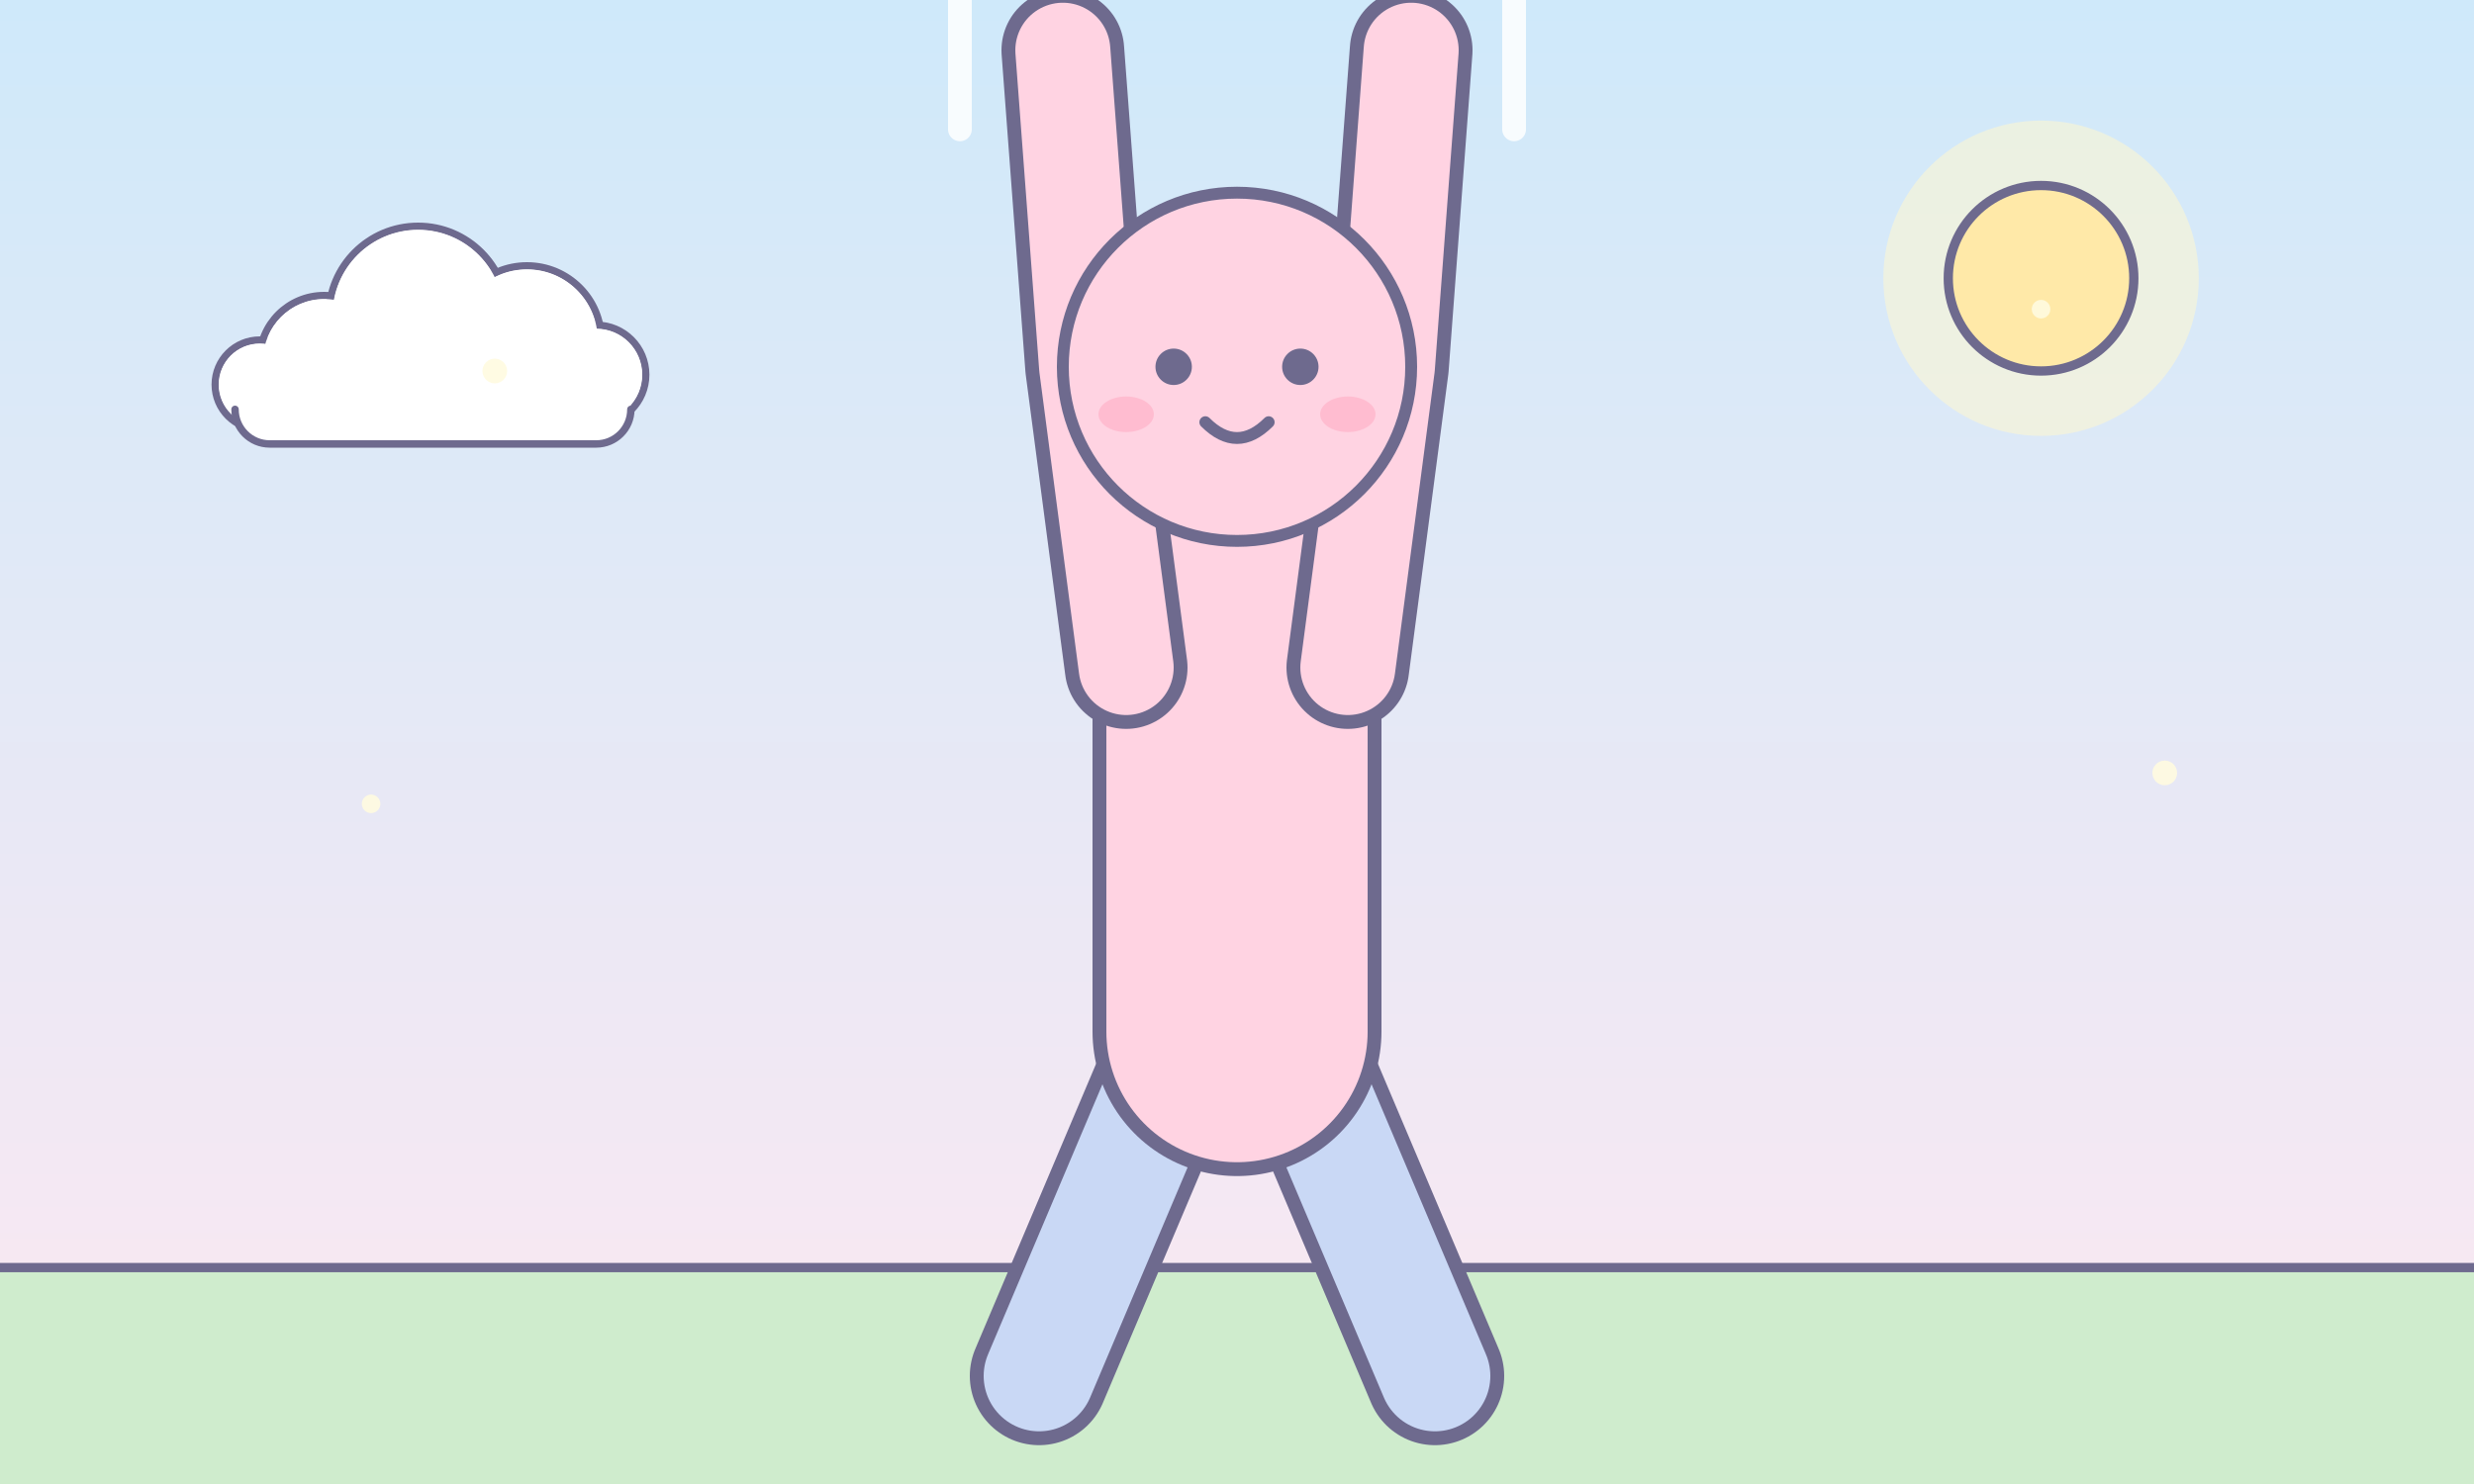
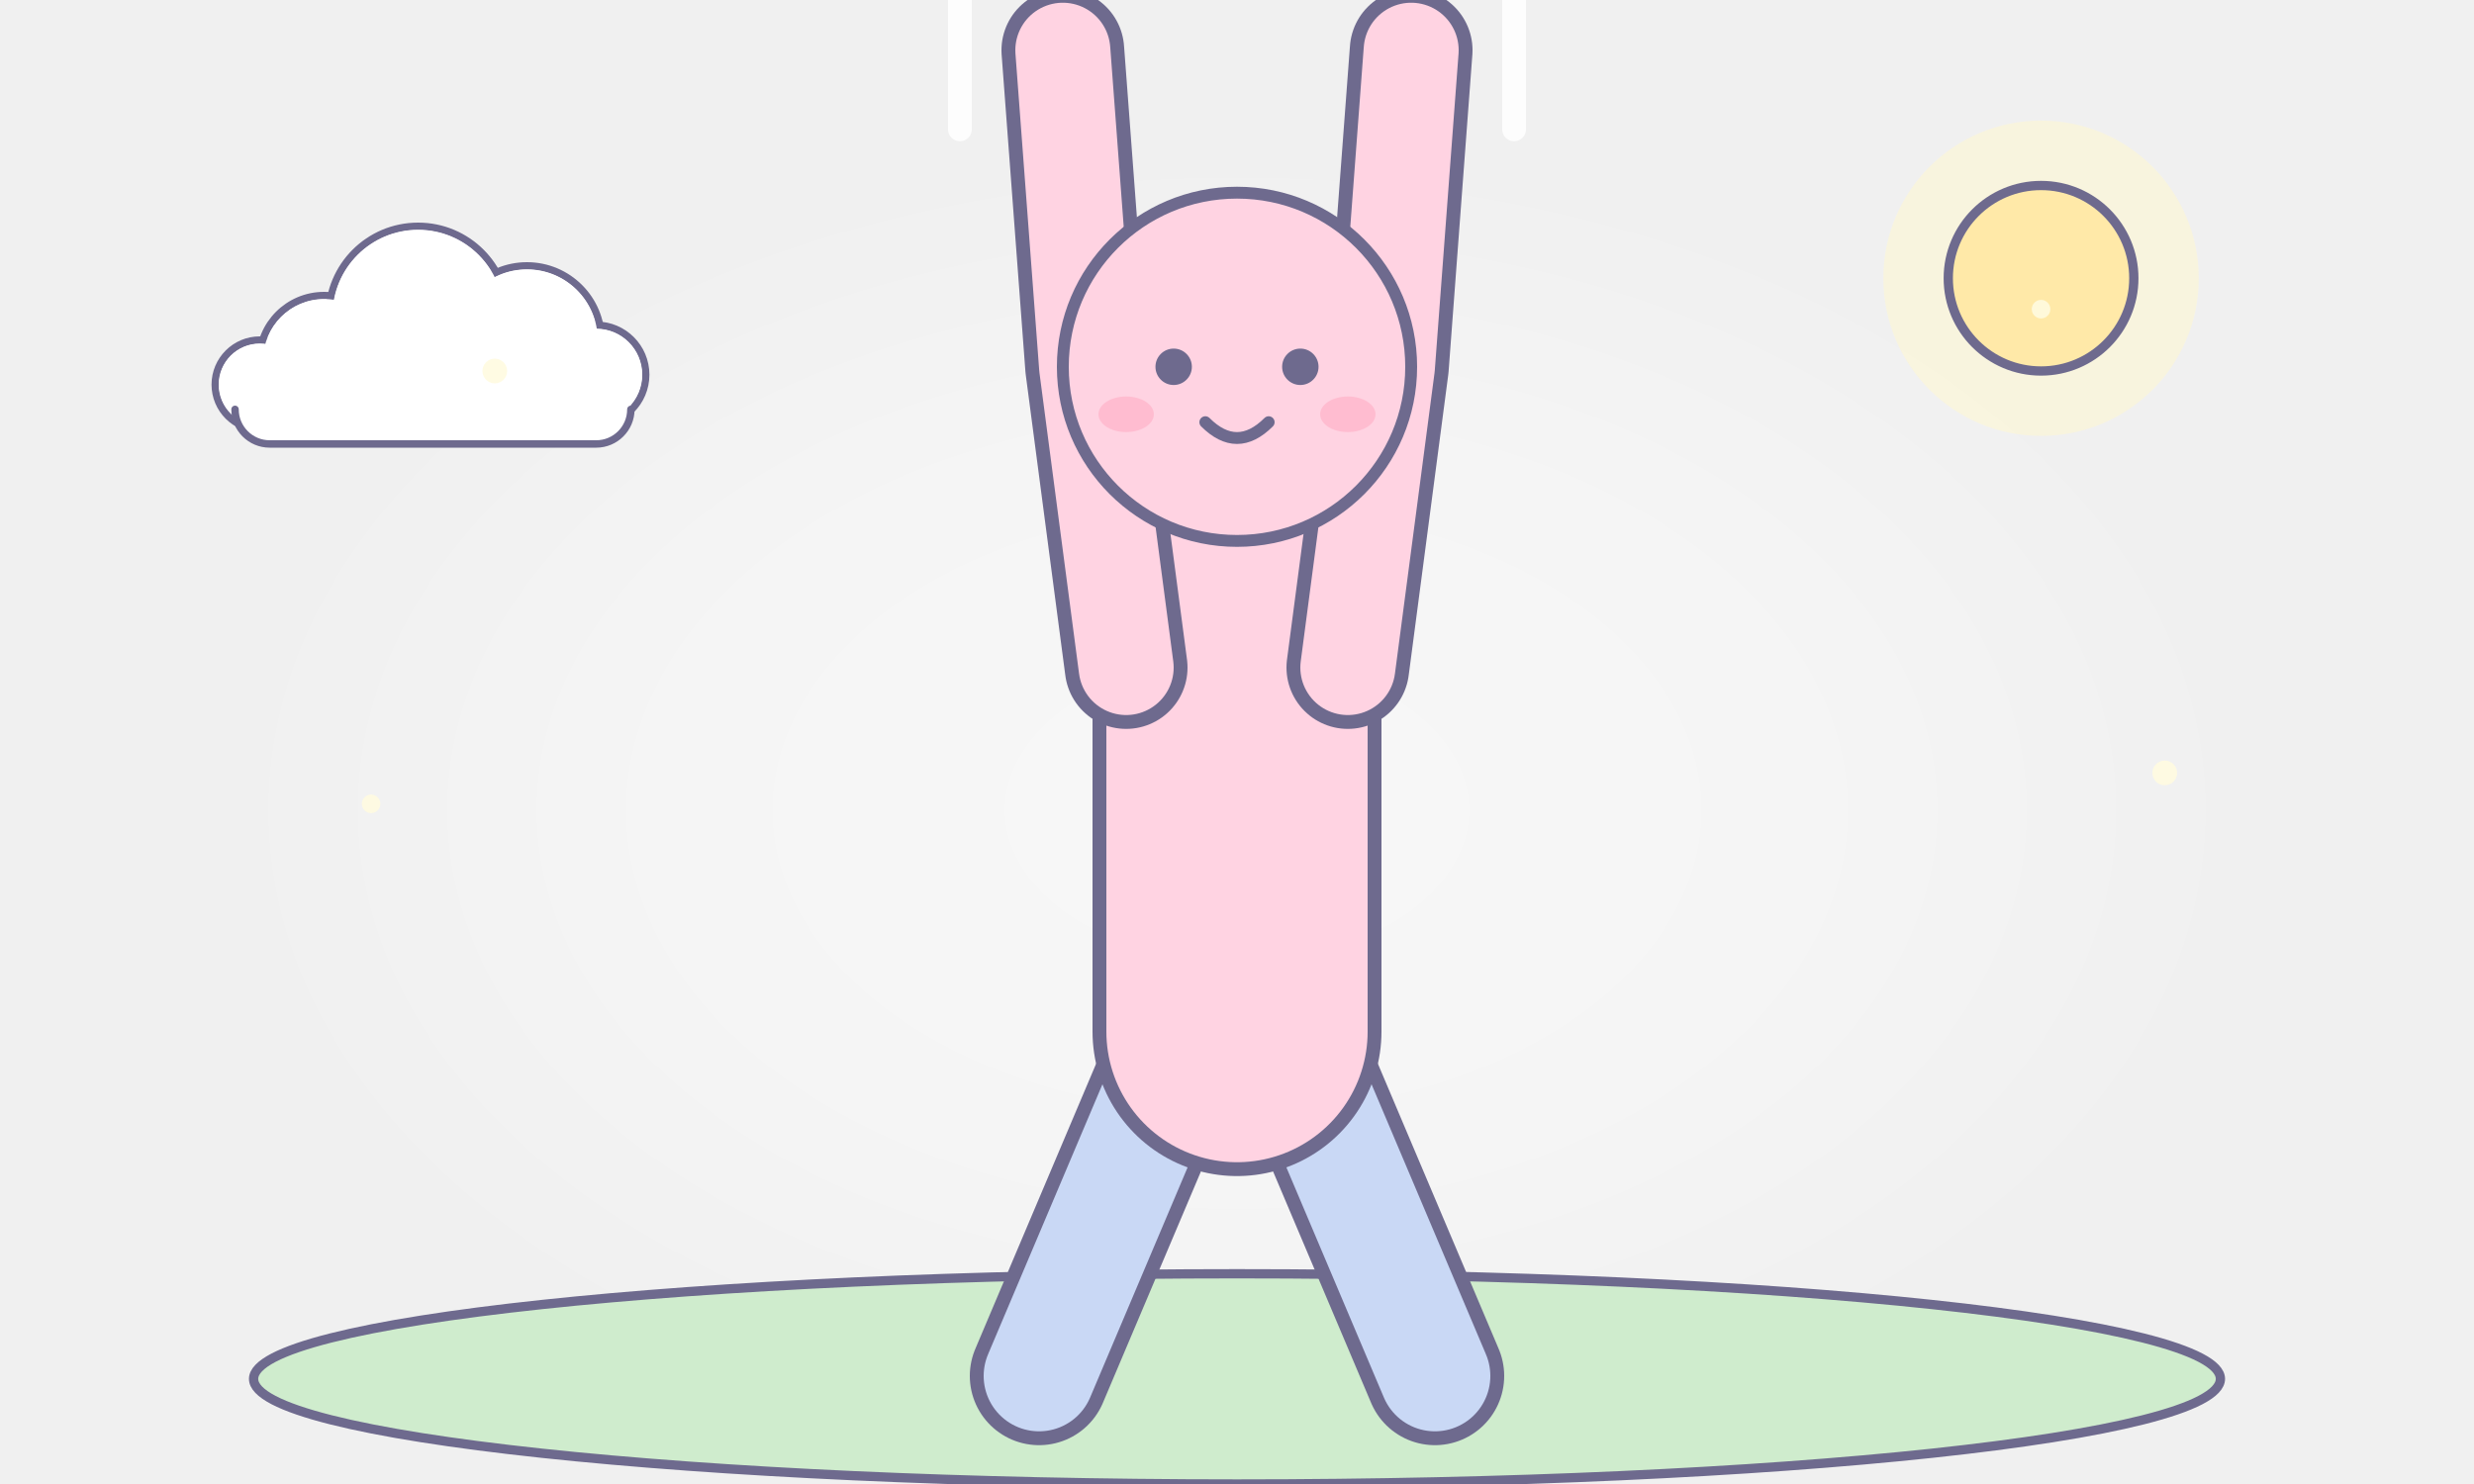
<svg xmlns="http://www.w3.org/2000/svg" viewBox="0 0 800 480" width="800" height="480">
  <defs>
-     <linearGradient id="sky" x1="0" y1="0" x2="0" y2="1">
-       <stop offset="0" stop-color="#cfe9fa" />
-       <stop offset="1" stop-color="#fde8f1" />
-     </linearGradient>
+     <radialGradient id="glow" cx=".5" cy=".5" r=".5">
+       <stop offset="0" stop-color="#ffffff" stop-opacity=".5" />
+       <stop offset=".55" stop-color="#ffffff" stop-opacity=".34" />
+       <stop offset="1" stop-color="#ffffff" stop-opacity="0" />
+     </radialGradient>
  </defs>
-   <rect width="800" height="480" fill="url(#sky)" />
+   <ellipse cx="400" cy="262" rx="330" ry="215" fill="url(#glow)" />
  <g>
    <circle cx="660" cy="90" r="51" fill="#fff7d0" opacity=".55" />
    <circle cx="660" cy="90" r="30" fill="#ffe9a8" stroke="#6e6a8e" stroke-width="3" stroke-linejoin="round" stroke-linecap="round" />
  </g>
  <g transform="translate(140 110) scale(0.8)">
    <g>
      <circle cx="-44" cy="8" r="26" fill="#ffffff" stroke="#6e6a8e" stroke-width="3" stroke-linejoin="round" stroke-linecap="round" />
      <circle cx="-6" cy="-10" r="36" fill="#ffffff" stroke="#6e6a8e" stroke-width="3" stroke-linejoin="round" stroke-linecap="round" />
      <circle cx="38" cy="0" r="30" fill="#ffffff" stroke="#6e6a8e" stroke-width="3" stroke-linejoin="round" stroke-linecap="round" />
      <circle cx="66" cy="14" r="20" fill="#ffffff" stroke="#6e6a8e" stroke-width="3" stroke-linejoin="round" stroke-linecap="round" />
      <circle cx="-70" cy="18" r="18" fill="#ffffff" stroke="#6e6a8e" stroke-width="3" stroke-linejoin="round" stroke-linecap="round" />
      <circle cx="-44" cy="8" r="24.6" fill="#ffffff" />
      <circle cx="-6" cy="-10" r="34.6" fill="#ffffff" />
      <circle cx="38" cy="0" r="28.6" fill="#ffffff" />
      <circle cx="66" cy="14" r="18.6" fill="#ffffff" />
      <circle cx="-70" cy="18" r="16.6" fill="#ffffff" />
    </g>
    <rect x="-80" y="14" width="160" height="28" rx="14" fill="#ffffff" />
    <path d="M-80 28a14 14 0 0 0 14 14h132a14 14 0 0 0 14-14" fill="none" stroke="#6e6a8e" stroke-width="3" stroke-linejoin="round" stroke-linecap="round" />
  </g>
-   <path d="M-10 410H810V490H-10z" fill="#cfeccd" stroke="#6e6a8e" stroke-width="3" />
+   <ellipse cx="400" cy="446" rx="318" ry="34" fill="#cfeccd" stroke="#6e6a8e" stroke-width="3" />
  <g transform="translate(400 262) scale(1.28) translate(-400 -262)">
    <path d="M386 320L350 405" fill="none" stroke="#6e6a8e" stroke-width="35" stroke-linecap="round" stroke-linejoin="round" />
    <path d="M386 320L350 405" fill="none" stroke="#c9d8f5" stroke-width="28" stroke-linecap="round" stroke-linejoin="round" />
    <path d="M414 320L450 405" fill="none" stroke="#6e6a8e" stroke-width="35" stroke-linecap="round" stroke-linejoin="round" />
    <path d="M414 320L450 405" fill="none" stroke="#c9d8f5" stroke-width="28" stroke-linecap="round" stroke-linejoin="round" />
    <g transform="rotate(0 400 330)">
      <path d="M400 318L400 210" fill="none" stroke="#6e6a8e" stroke-width="73" stroke-linecap="round" stroke-linejoin="round" />
      <path d="M400 318L400 210" fill="none" stroke="#ffd3e2" stroke-width="66" stroke-linecap="round" stroke-linejoin="round" />
      <path d="M372 226L362 150L356 70" fill="none" stroke="#6e6a8e" stroke-width="31" stroke-linecap="round" stroke-linejoin="round" />
      <path d="M372 226L362 150L356 70" fill="none" stroke="#ffd3e2" stroke-width="24" stroke-linecap="round" stroke-linejoin="round" />
      <path d="M428 226L438 150L444 70" fill="none" stroke="#6e6a8e" stroke-width="31" stroke-linecap="round" stroke-linejoin="round" />
      <path d="M428 226L438 150L444 70" fill="none" stroke="#ffd3e2" stroke-width="24" stroke-linecap="round" stroke-linejoin="round" />
      <g transform="rotate(0 400 196)">
        <circle cx="400" cy="150" r="44" fill="#ffd3e2" stroke="#6e6a8e" stroke-width="3" />
        <circle cx="384" cy="150" r="4.6" fill="#6e6a8e" />
        <circle cx="416" cy="150" r="4.6" fill="#6e6a8e" />
        <path d="M392 164q8 8 16 0" fill="none" stroke="#6e6a8e" stroke-width="3" stroke-linecap="round" />
        <ellipse cx="372" cy="162" rx="7" ry="4.5" fill="#ffb7cc" opacity=".8" />
        <ellipse cx="428" cy="162" rx="7" ry="4.5" fill="#ffb7cc" opacity=".8" />
      </g>
    </g>
    <path d="M330 90v-40M470 90v-40" stroke="#ffffff" stroke-width="6" stroke-linecap="round" opacity=".85" />
  </g>
  <g fill="#fffbe0" opacity=".9">
    <circle cx="160" cy="120" r="4" />
    <circle cx="660" cy="100" r="3" />
    <circle cx="700" cy="250" r="4" />
    <circle cx="120" cy="260" r="3" />
  </g>
</svg>
